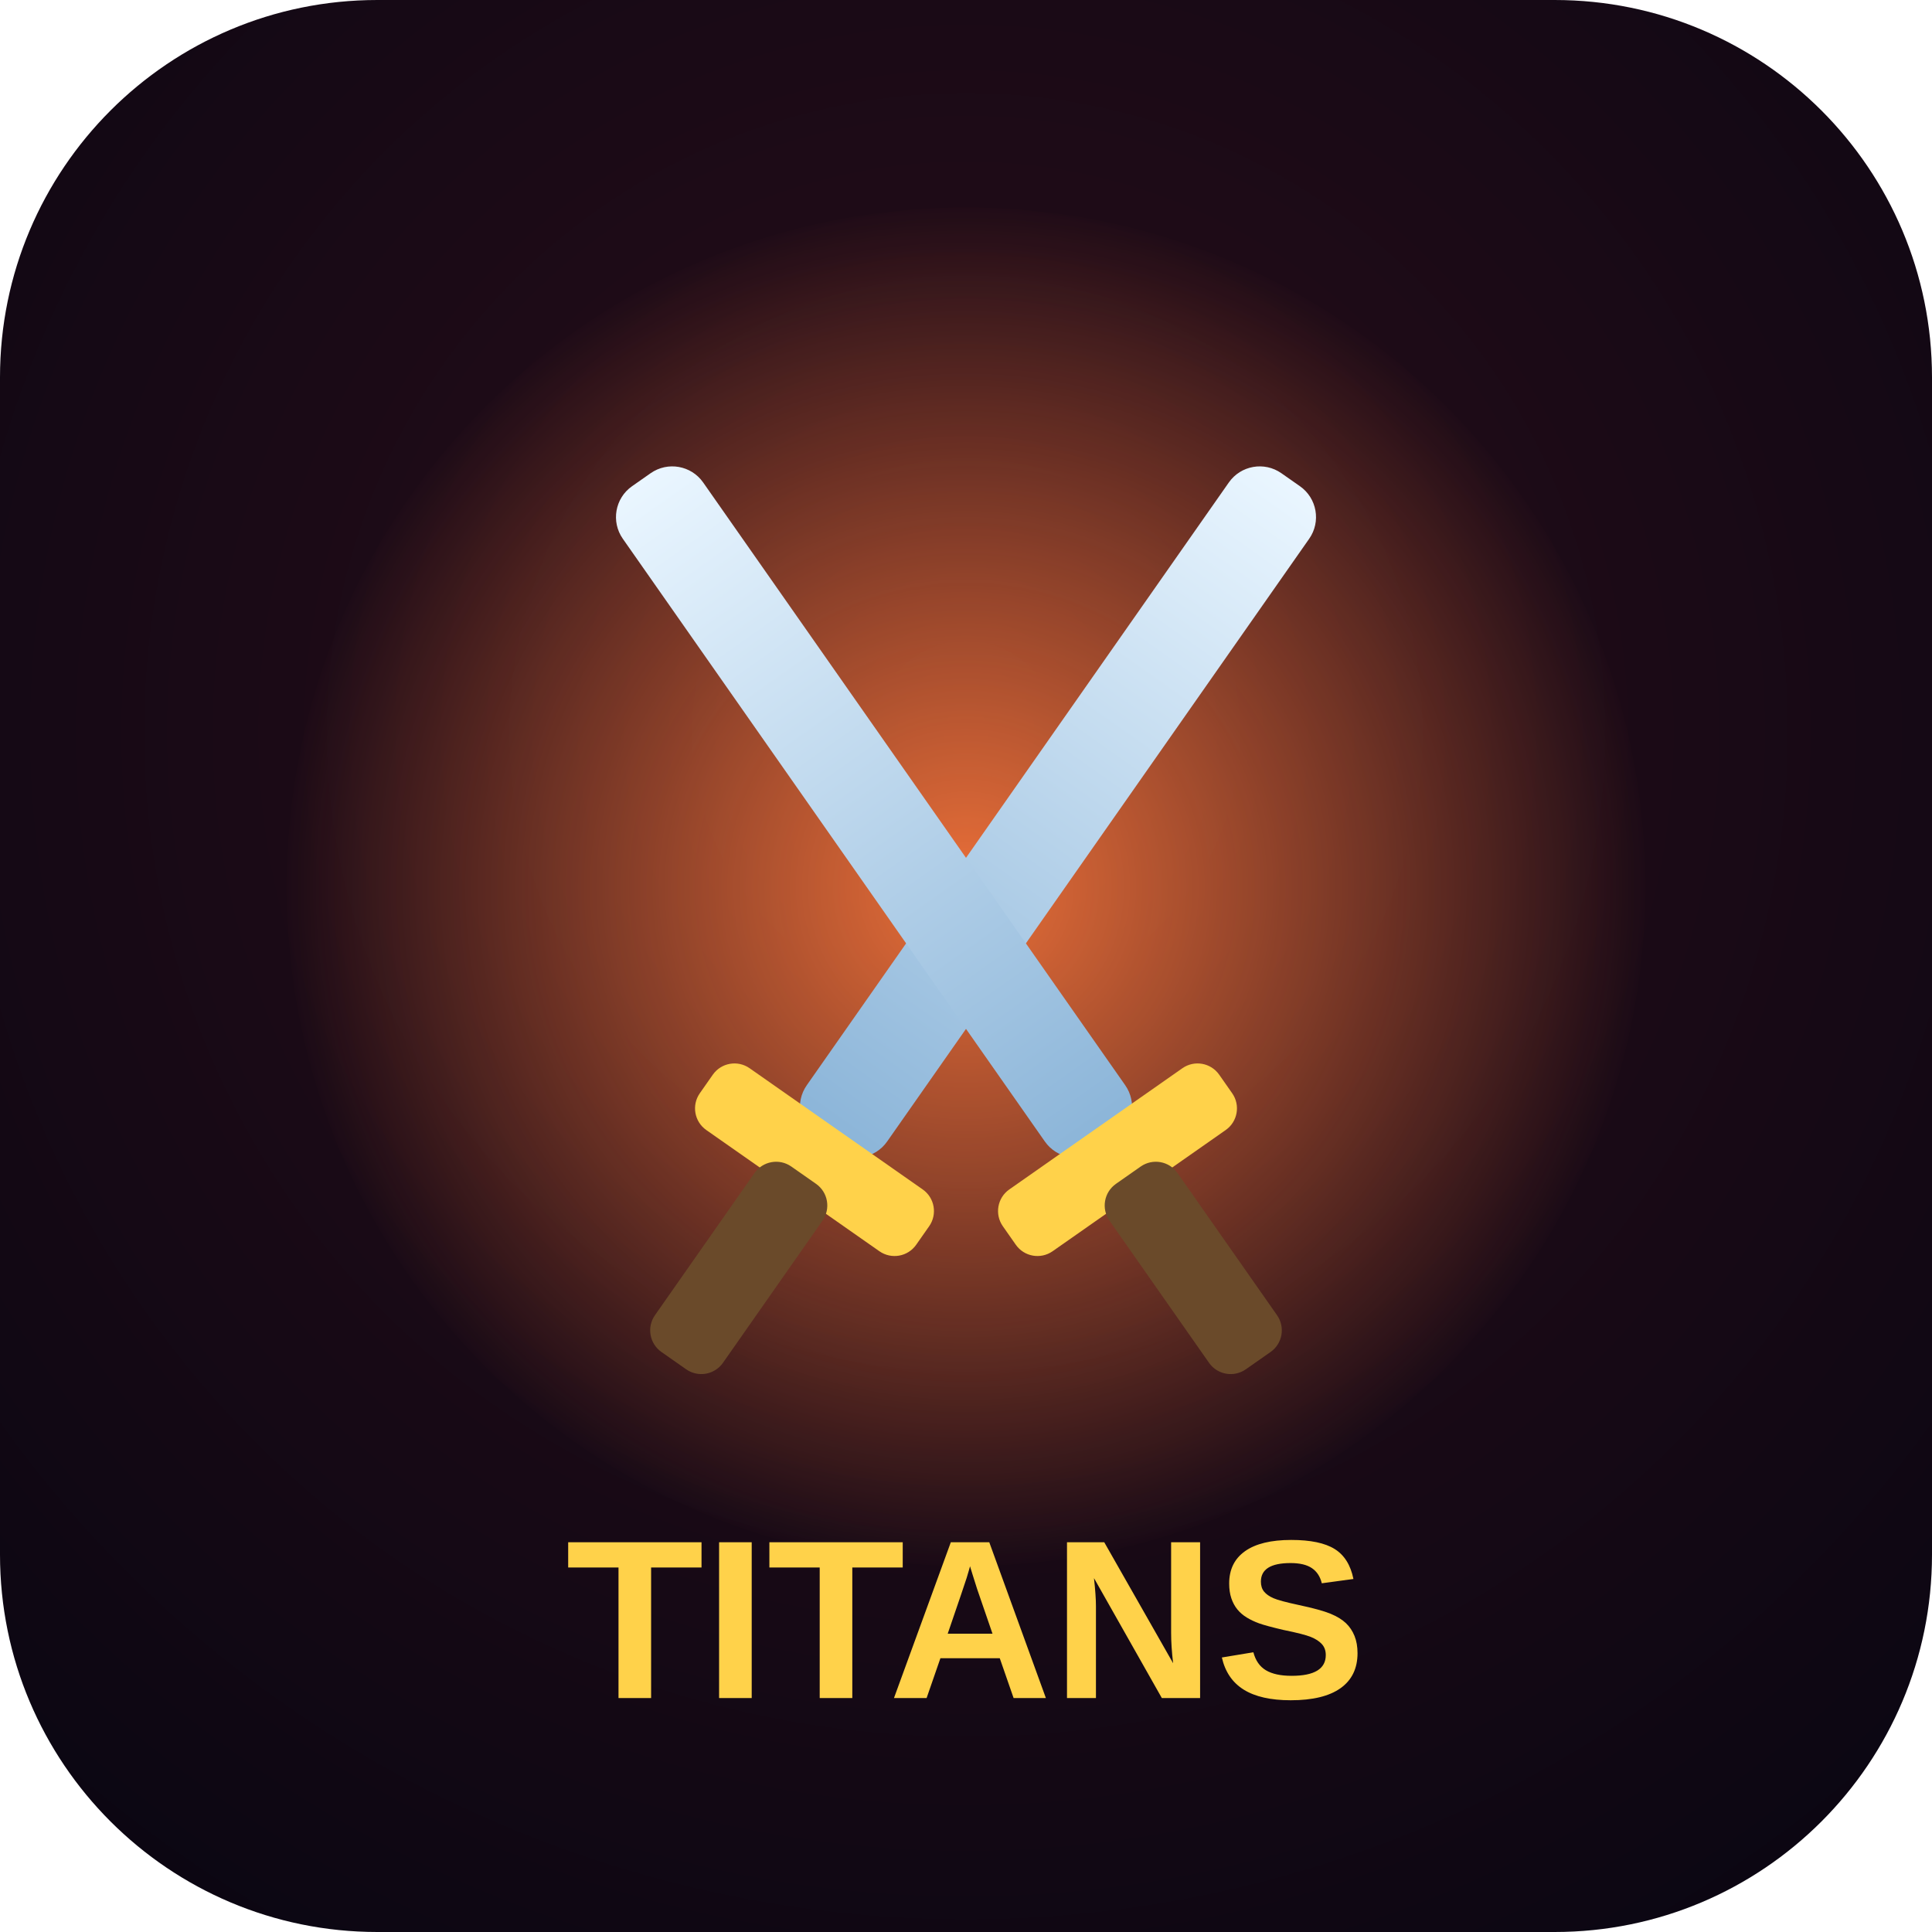
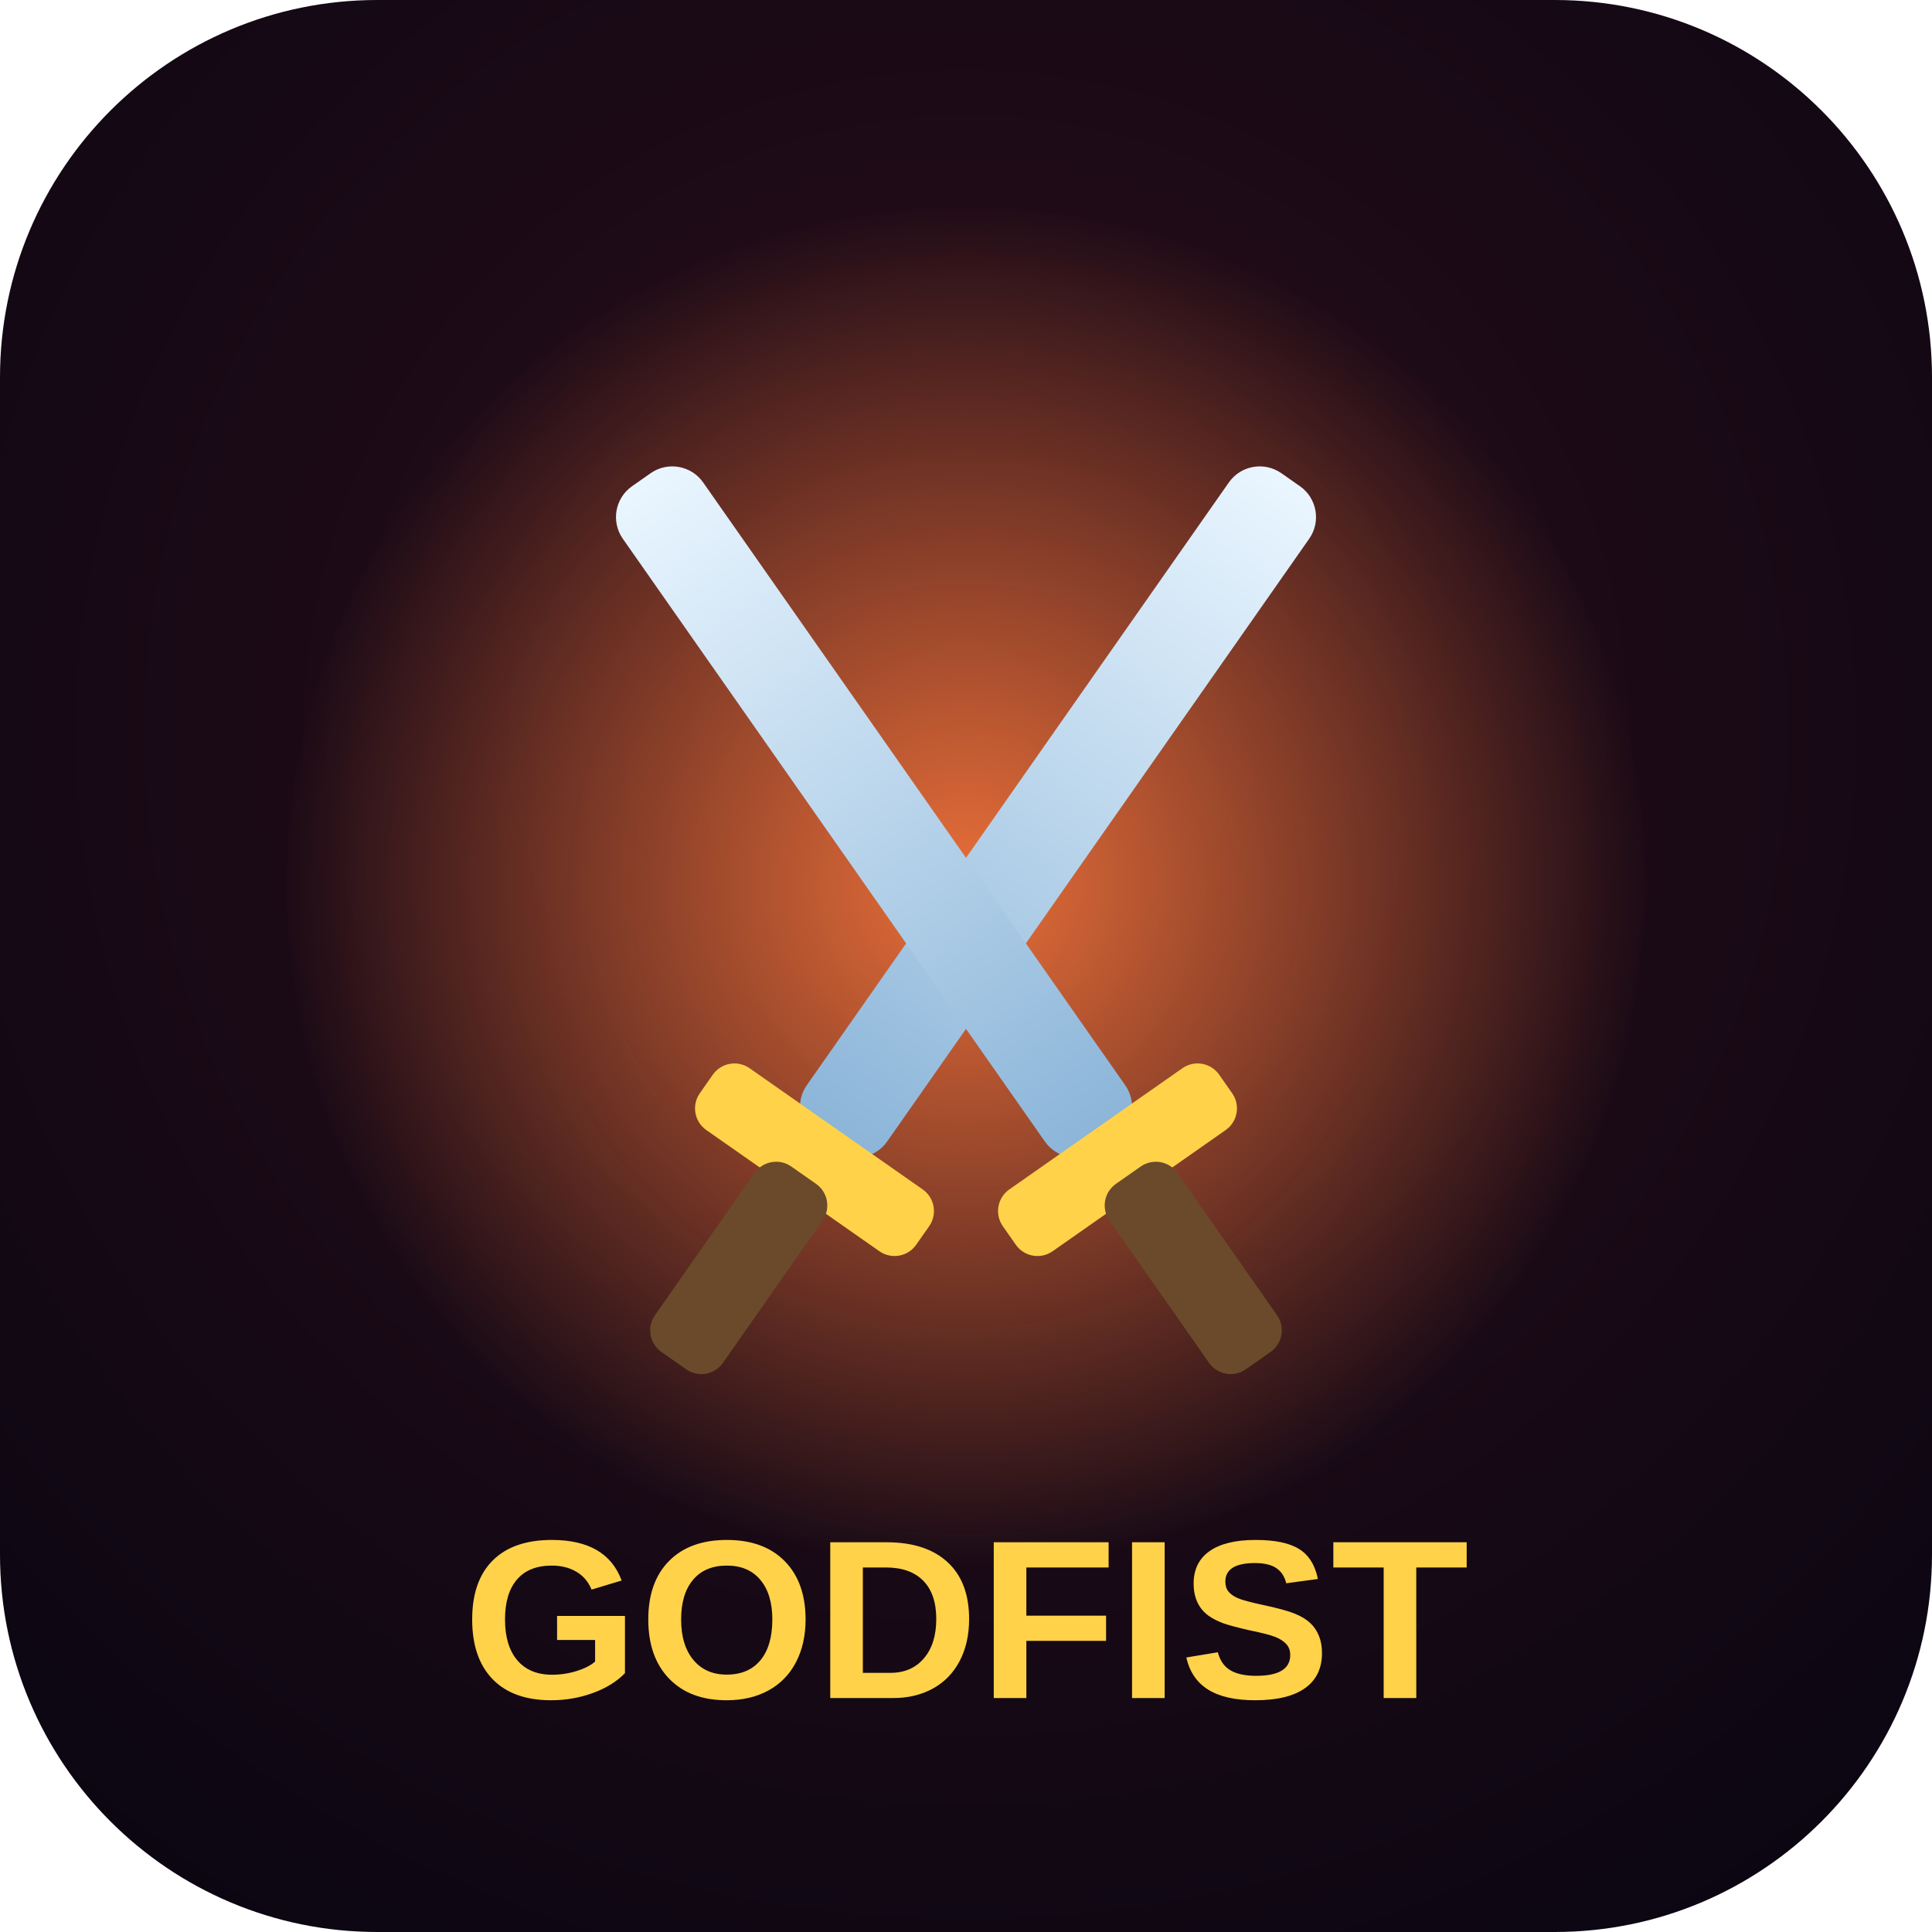
<svg xmlns="http://www.w3.org/2000/svg" width="1024" height="1024" viewBox="0 0 1024 1024">
  <defs>
    <radialGradient id="bg" cx="50%" cy="38%" r="75%">
      <stop offset="0%" stop-color="#2a0e1a" />
      <stop offset="100%" stop-color="#0a0612" />
    </radialGradient>
    <linearGradient id="blade" x1="0" y1="0" x2="0" y2="1">
      <stop offset="0%" stop-color="#eaf6ff" />
      <stop offset="100%" stop-color="#8ab4d8" />
    </linearGradient>
    <radialGradient id="glow" cx="50%" cy="50%" r="50%">
      <stop offset="0%" stop-color="#ff7a3c" stop-opacity="0.9" />
      <stop offset="100%" stop-color="#ff7a3c" stop-opacity="0" />
    </radialGradient>
  </defs>
  <rect width="1024" height="1024" rx="200" fill="url(#bg)" />
  <circle cx="512" cy="470" r="360" fill="url(#glow)" />
  <g transform="translate(512,500)">
    <g transform="rotate(35)">
      <rect x="-26" y="-300" width="52" height="430" rx="20" fill="url(#blade)" />
      <rect x="-70" y="120" width="140" height="40" rx="14" fill="#ffd24a" />
      <rect x="-22" y="150" width="44" height="120" rx="14" fill="#6a4a2a" />
    </g>
    <g transform="rotate(-35)">
      <rect x="-26" y="-300" width="52" height="430" rx="20" fill="url(#blade)" />
      <rect x="-70" y="120" width="140" height="40" rx="14" fill="#ffd24a" />
      <rect x="-22" y="150" width="44" height="120" rx="14" fill="#6a4a2a" />
    </g>
  </g>
-   <text x="512" y="900" text-anchor="middle" font-family="system-ui,Arial" font-size="120" font-weight="800" fill="#ffd24a">TITANS</text>
+   <text x="512" y="900" text-anchor="middle" font-family="system-ui,Arial" font-size="120" font-weight="800" fill="#ffd24a">GODFIST</text>
</svg>
